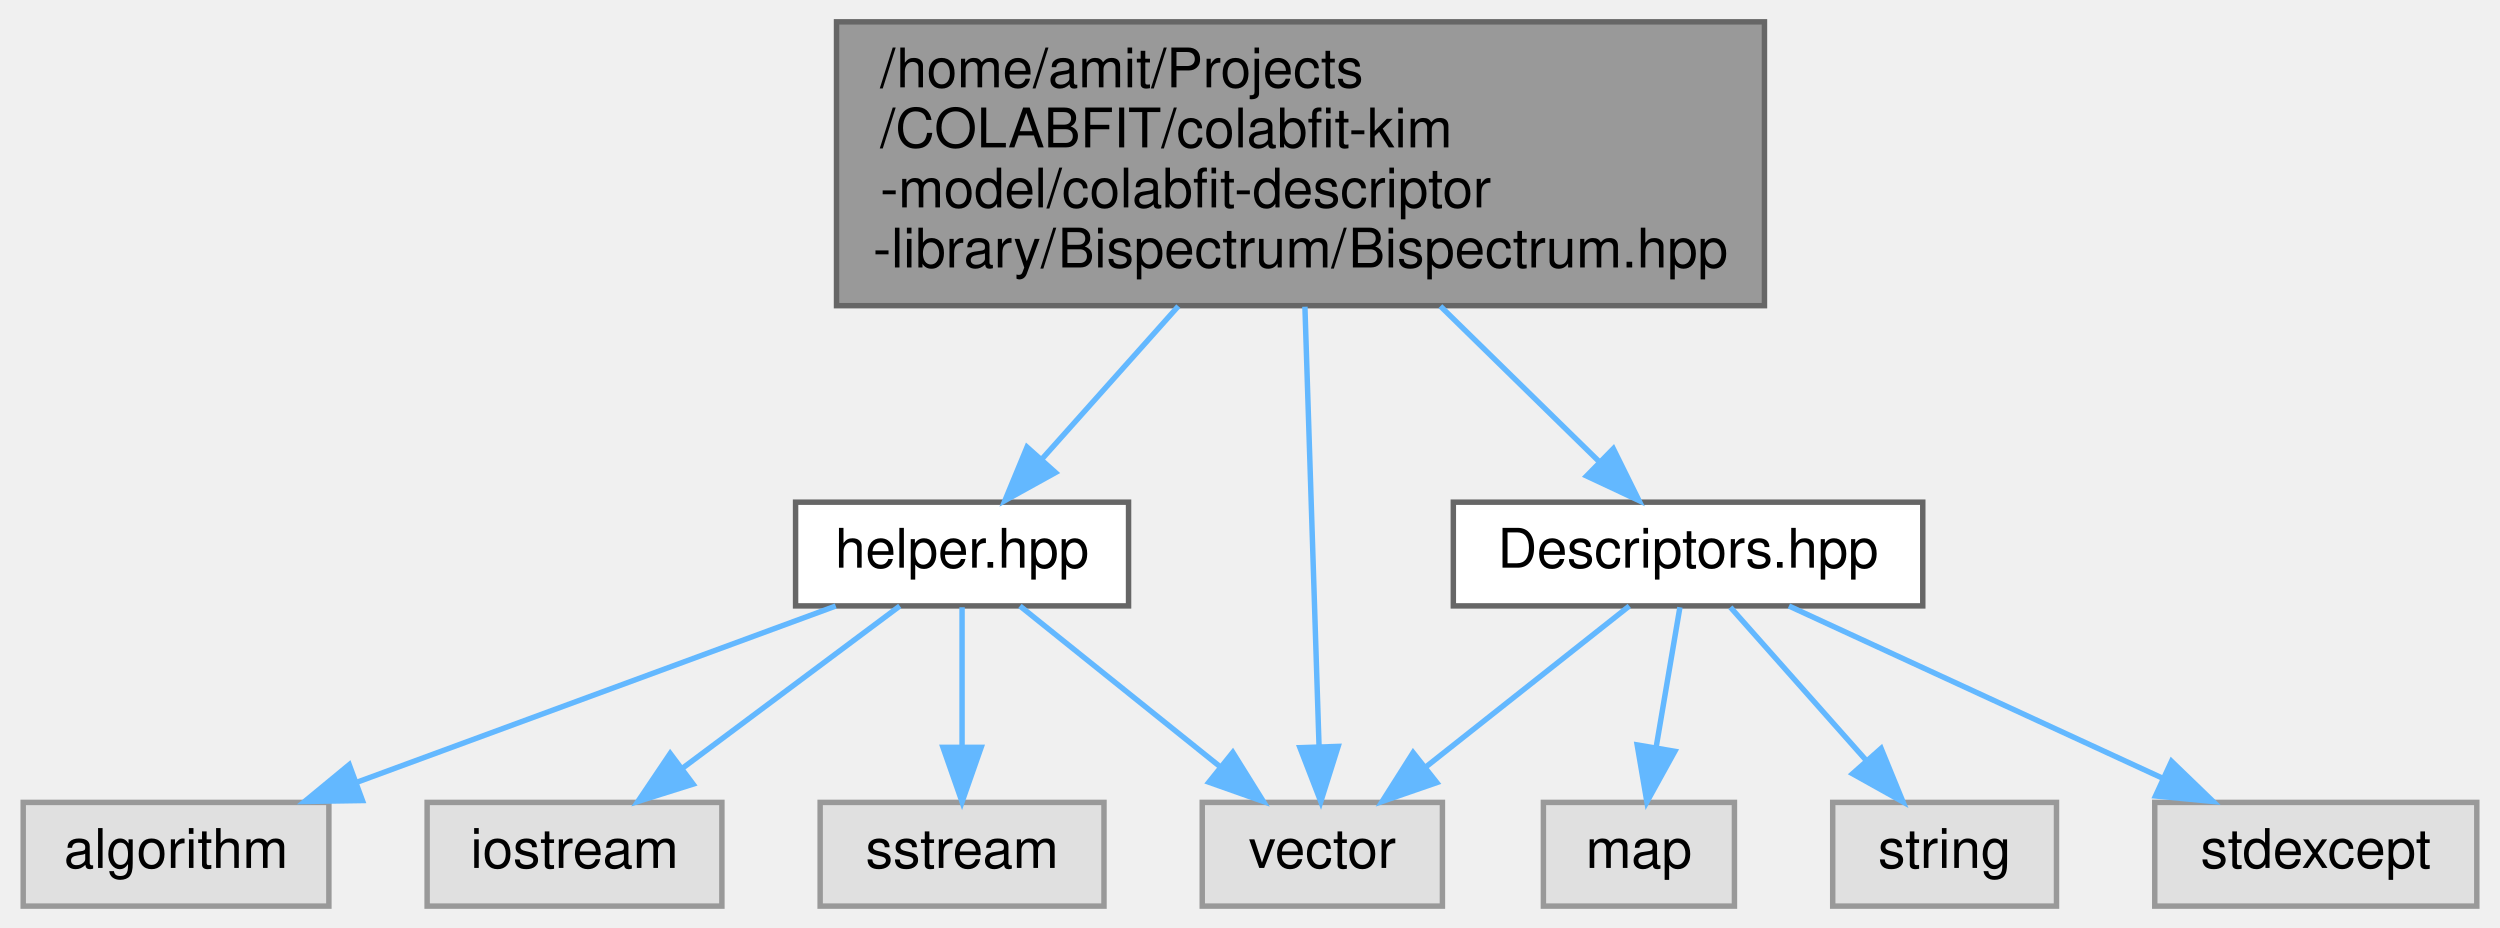
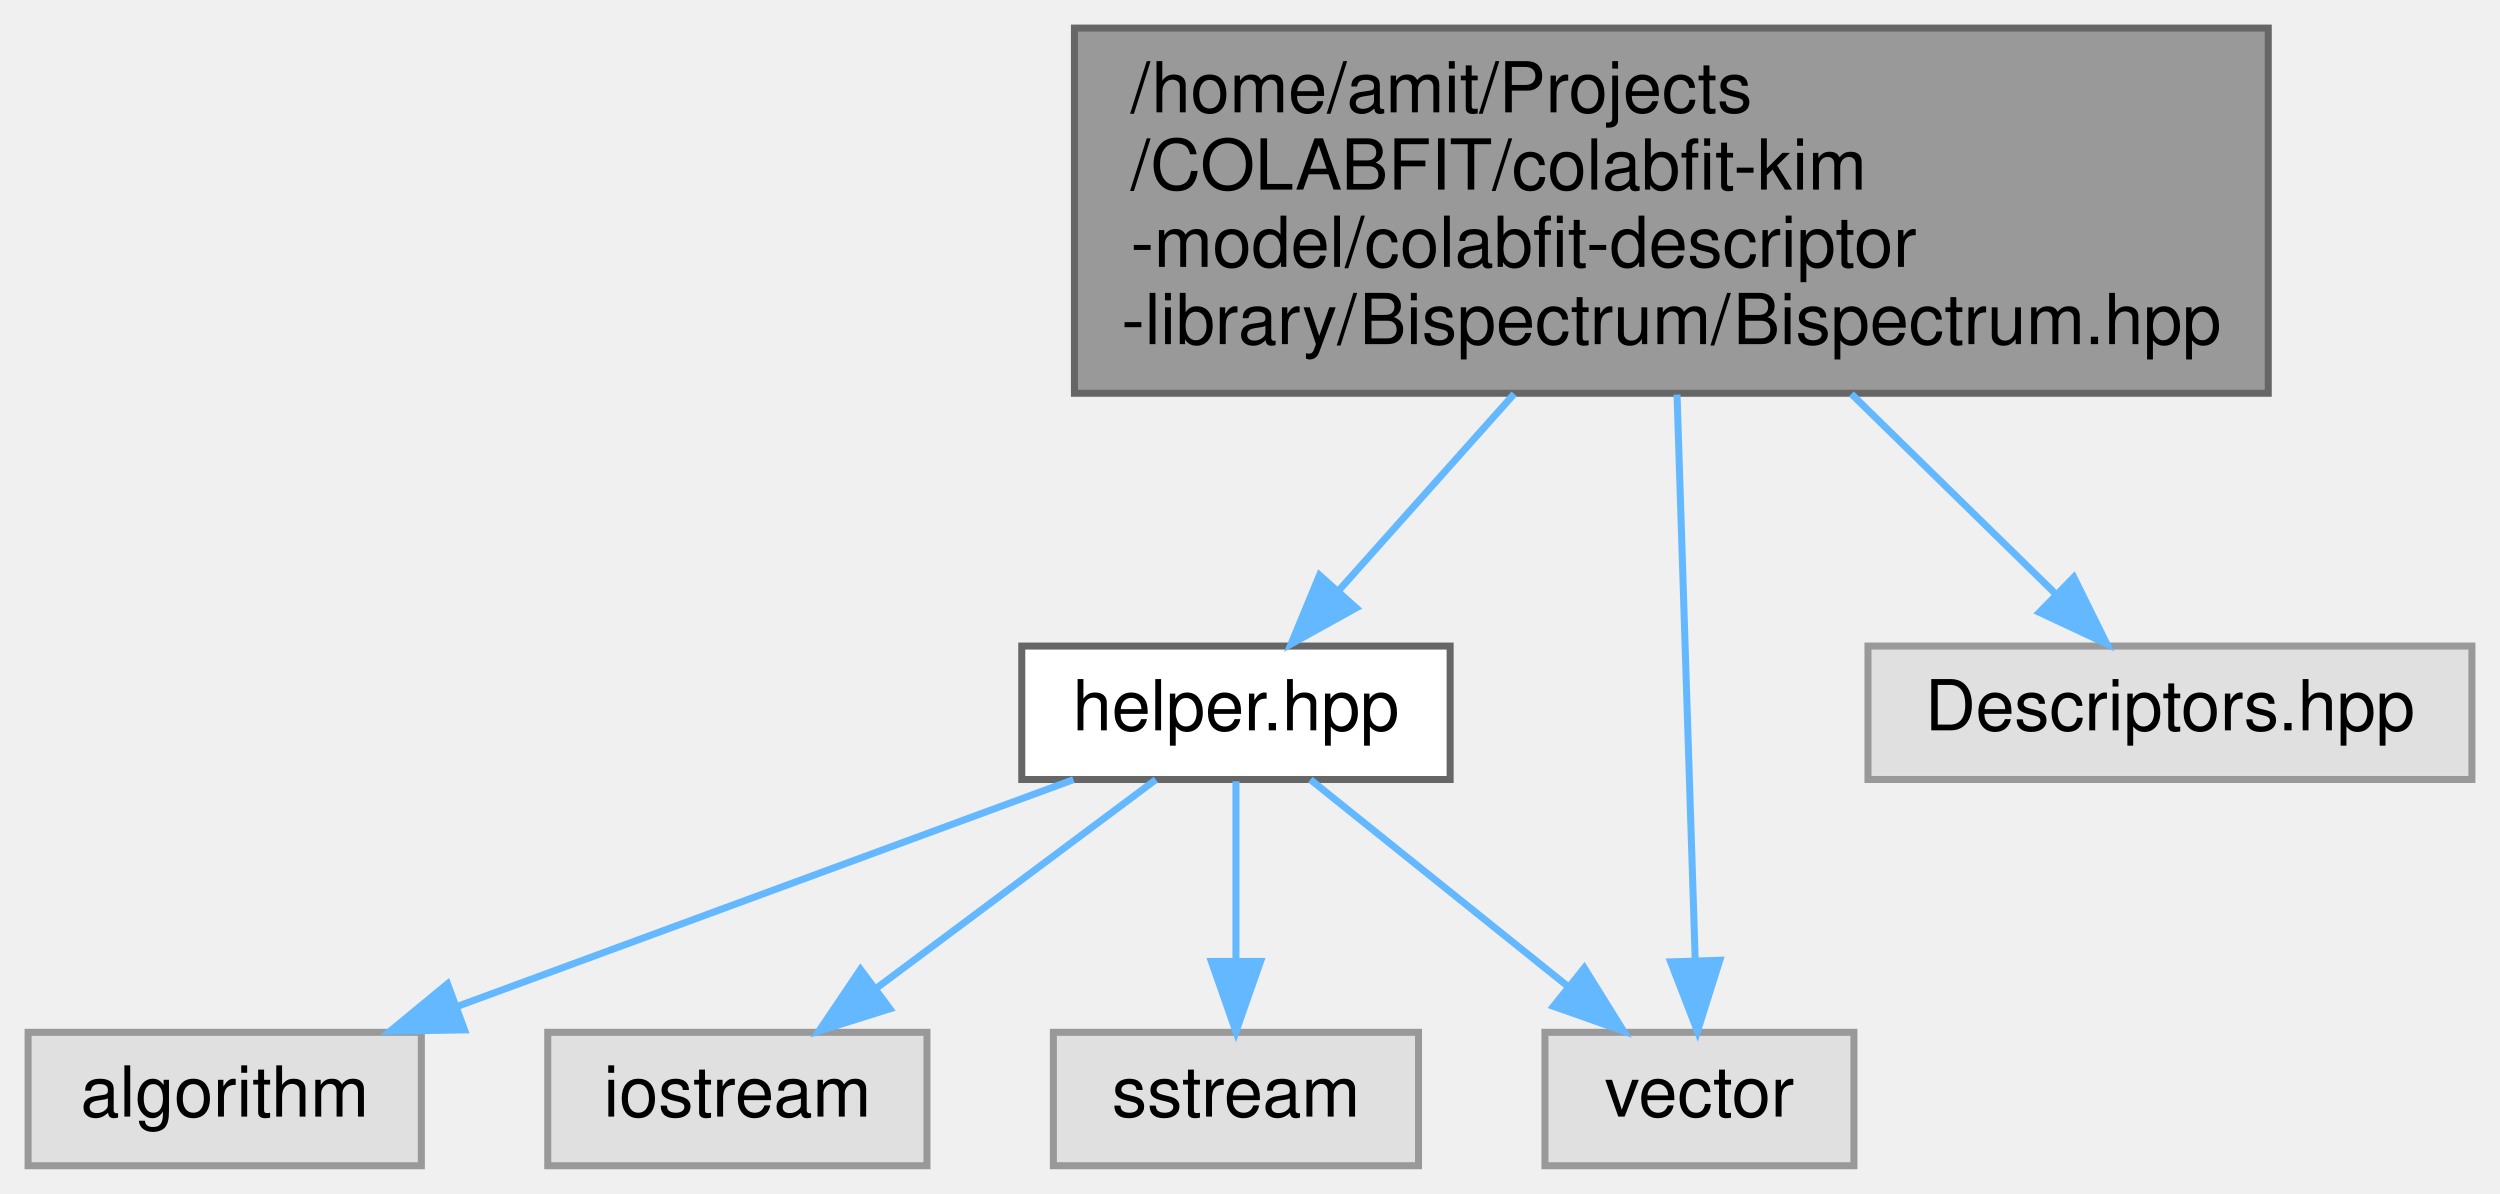
- <svg xmlns="http://www.w3.org/2000/svg" xmlns:xlink="http://www.w3.org/1999/xlink" width="458pt" height="170pt" viewBox="0.00 0.00 457.50 170.00">
+ <svg xmlns="http://www.w3.org/2000/svg" xmlns:xlink="http://www.w3.org/1999/xlink" width="356pt" height="170pt" viewBox="0.00 0.00 356.00 170.00">
  <g id="graph0" class="graph" transform="scale(1 1) rotate(0) translate(4 166)">
    <g id="node1" class="node">
      <g id="a_node1">
        <a xlink:title=" ">
          <polygon fill="#999999" stroke="#666666" points="319,-162 149,-162 149,-110 319,-110 319,-162" />
          <text text-anchor="start" x="157" y="-150" font-family="Helvetica,sans-Serif" font-size="10.00">/home/amit/Projects</text>
          <text text-anchor="start" x="157" y="-139" font-family="Helvetica,sans-Serif" font-size="10.00">/COLABFIT/colabfit-kim</text>
          <text text-anchor="start" x="157" y="-128" font-family="Helvetica,sans-Serif" font-size="10.00">-model/colabfit-descriptor</text>
          <text text-anchor="middle" x="234" y="-117" font-family="Helvetica,sans-Serif" font-size="10.00">-library/Bispectrum/Bispectrum.hpp</text>
        </a>
      </g>
    </g>
    <g id="node2" class="node">
      <g id="a_node2">
        <a xlink:href="helper_8hpp.html" target="_top" xlink:title=" ">
          <polygon fill="white" stroke="#666666" points="202.5,-74 141.5,-74 141.5,-55 202.5,-55 202.5,-74" />
          <text text-anchor="middle" x="172" y="-62" font-family="Helvetica,sans-Serif" font-size="10.00">helper.hpp</text>
        </a>
      </g>
    </g>
    <g id="edge1" class="edge">
      <path fill="none" stroke="#63b8ff" d="M211.62,-109.91C203.29,-100.58 194.07,-90.24 186.61,-81.88" />
      <polygon fill="#63b8ff" stroke="#63b8ff" points="189.12,-79.43 179.85,-74.3 183.9,-84.09 189.12,-79.43" />
    </g>
    <g id="node6" class="node">
      <g id="a_node6">
        <a xlink:title=" ">
          <polygon fill="#e0e0e0" stroke="#999999" points="260,-19 216,-19 216,0 260,0 260,-19" />
          <text text-anchor="middle" x="238" y="-7" font-family="Helvetica,sans-Serif" font-size="10.00">vector</text>
        </a>
      </g>
    </g>
-     <g id="edge11" class="edge">
+     <g id="edge7" class="edge">
      <path fill="none" stroke="#63b8ff" d="M234.81,-109.81C235.58,-85.95 236.71,-50.69 237.4,-29.24" />
      <polygon fill="#63b8ff" stroke="#63b8ff" points="240.9,-29.26 237.72,-19.15 233.9,-29.03 240.9,-29.26" />
    </g>
    <g id="node7" class="node">
      <g id="a_node7">
-         <a xlink:href="_descriptors_8hpp.html" target="_top" xlink:title=" ">
-           <polygon fill="white" stroke="#666666" points="348,-74 262,-74 262,-55 348,-55 348,-74" />
+         <a xlink:title=" ">
+           <polygon fill="#e0e0e0" stroke="#999999" points="348,-74 262,-74 262,-55 348,-55 348,-74" />
          <text text-anchor="middle" x="305" y="-62" font-family="Helvetica,sans-Serif" font-size="10.00">Descriptors.hpp</text>
        </a>
      </g>
    </g>
    <g id="edge6" class="edge">
      <path fill="none" stroke="#63b8ff" d="M259.63,-109.91C269.36,-100.38 280.17,-89.8 288.79,-81.36" />
      <polygon fill="#63b8ff" stroke="#63b8ff" points="291.31,-83.8 296.01,-74.3 286.41,-78.8 291.31,-83.8" />
    </g>
    <g id="node3" class="node">
      <g id="a_node3">
        <a xlink:title=" ">
          <polygon fill="#e0e0e0" stroke="#999999" points="56,-19 0,-19 0,0 56,0 56,-19" />
          <text text-anchor="middle" x="28" y="-7" font-family="Helvetica,sans-Serif" font-size="10.00">algorithm</text>
        </a>
      </g>
    </g>
    <g id="edge2" class="edge">
      <path fill="none" stroke="#63b8ff" d="M148.86,-54.98C125.18,-46.27 88.13,-32.63 61.29,-22.75" />
      <polygon fill="#63b8ff" stroke="#63b8ff" points="62.15,-19.34 51.56,-19.17 59.73,-25.91 62.15,-19.34" />
    </g>
    <g id="node4" class="node">
      <g id="a_node4">
        <a xlink:title=" ">
          <polygon fill="#e0e0e0" stroke="#999999" points="128,-19 74,-19 74,0 128,0 128,-19" />
          <text text-anchor="middle" x="101" y="-7" font-family="Helvetica,sans-Serif" font-size="10.00">iostream</text>
        </a>
      </g>
    </g>
    <g id="edge3" class="edge">
      <path fill="none" stroke="#63b8ff" d="M160.59,-54.98C149.89,-47 133.66,-34.88 120.84,-25.31" />
      <polygon fill="#63b8ff" stroke="#63b8ff" points="122.72,-22.35 112.61,-19.17 118.53,-27.96 122.72,-22.35" />
    </g>
    <g id="node5" class="node">
      <g id="a_node5">
        <a xlink:title=" ">
          <polygon fill="#e0e0e0" stroke="#999999" points="198,-19 146,-19 146,0 198,0 198,-19" />
          <text text-anchor="middle" x="172" y="-7" font-family="Helvetica,sans-Serif" font-size="10.00">sstream</text>
        </a>
      </g>
    </g>
    <g id="edge4" class="edge">
      <path fill="none" stroke="#63b8ff" d="M172,-54.75C172,-47.8 172,-37.85 172,-29.13" />
      <polygon fill="#63b8ff" stroke="#63b8ff" points="175.5,-29.09 172,-19.09 168.5,-29.09 175.5,-29.09" />
    </g>
    <g id="edge5" class="edge">
      <path fill="none" stroke="#63b8ff" d="M182.6,-54.98C192.46,-47.07 207.35,-35.11 219.22,-25.58" />
      <polygon fill="#63b8ff" stroke="#63b8ff" points="221.6,-28.16 227.2,-19.17 217.21,-22.7 221.6,-28.16" />
    </g>
-     <g id="edge9" class="edge">
-       <path fill="none" stroke="#63b8ff" d="M294.24,-54.98C284.23,-47.07 269.11,-35.11 257.07,-25.58" />
-       <polygon fill="#63b8ff" stroke="#63b8ff" points="258.97,-22.63 248.96,-19.17 254.63,-28.12 258.97,-22.63" />
-     </g>
-     <g id="node8" class="node">
-       <g id="a_node8">
-         <a xlink:title=" ">
-           <polygon fill="#e0e0e0" stroke="#999999" points="313.5,-19 278.5,-19 278.5,0 313.5,0 313.5,-19" />
-           <text text-anchor="middle" x="296" y="-7" font-family="Helvetica,sans-Serif" font-size="10.00">map</text>
-         </a>
-       </g>
-     </g>
-     <g id="edge7" class="edge">
-       <path fill="none" stroke="#63b8ff" d="M303.51,-54.75C302.33,-47.8 300.64,-37.85 299.16,-29.13" />
-       <polygon fill="#63b8ff" stroke="#63b8ff" points="302.58,-28.36 297.46,-19.09 295.68,-29.53 302.58,-28.36" />
-     </g>
-     <g id="node9" class="node">
-       <g id="a_node9">
-         <a xlink:title=" ">
-           <polygon fill="#e0e0e0" stroke="#999999" points="372.5,-19 331.5,-19 331.5,0 372.5,0 372.5,-19" />
-           <text text-anchor="middle" x="352" y="-7" font-family="Helvetica,sans-Serif" font-size="10.00">string</text>
-         </a>
-       </g>
-     </g>
-     <g id="edge8" class="edge">
-       <path fill="none" stroke="#63b8ff" d="M312.76,-54.75C319.47,-47.18 329.34,-36.05 337.51,-26.84" />
-       <polygon fill="#63b8ff" stroke="#63b8ff" points="340.37,-28.89 344.38,-19.09 335.13,-24.25 340.37,-28.89" />
-     </g>
-     <g id="node10" class="node">
-       <g id="a_node10">
-         <a xlink:title=" ">
-           <polygon fill="#e0e0e0" stroke="#999999" points="449.5,-19 390.5,-19 390.5,0 449.5,0 449.5,-19" />
-           <text text-anchor="middle" x="420" y="-7" font-family="Helvetica,sans-Serif" font-size="10.00">stdexcept</text>
-         </a>
-       </g>
-     </g>
-     <g id="edge10" class="edge">
-       <path fill="none" stroke="#63b8ff" d="M323.48,-54.98C341.98,-46.46 370.68,-33.23 391.98,-23.41" />
-       <polygon fill="#63b8ff" stroke="#63b8ff" points="393.57,-26.53 401.19,-19.17 390.64,-20.18 393.57,-26.53" />
-     </g>
  </g>
</svg>
